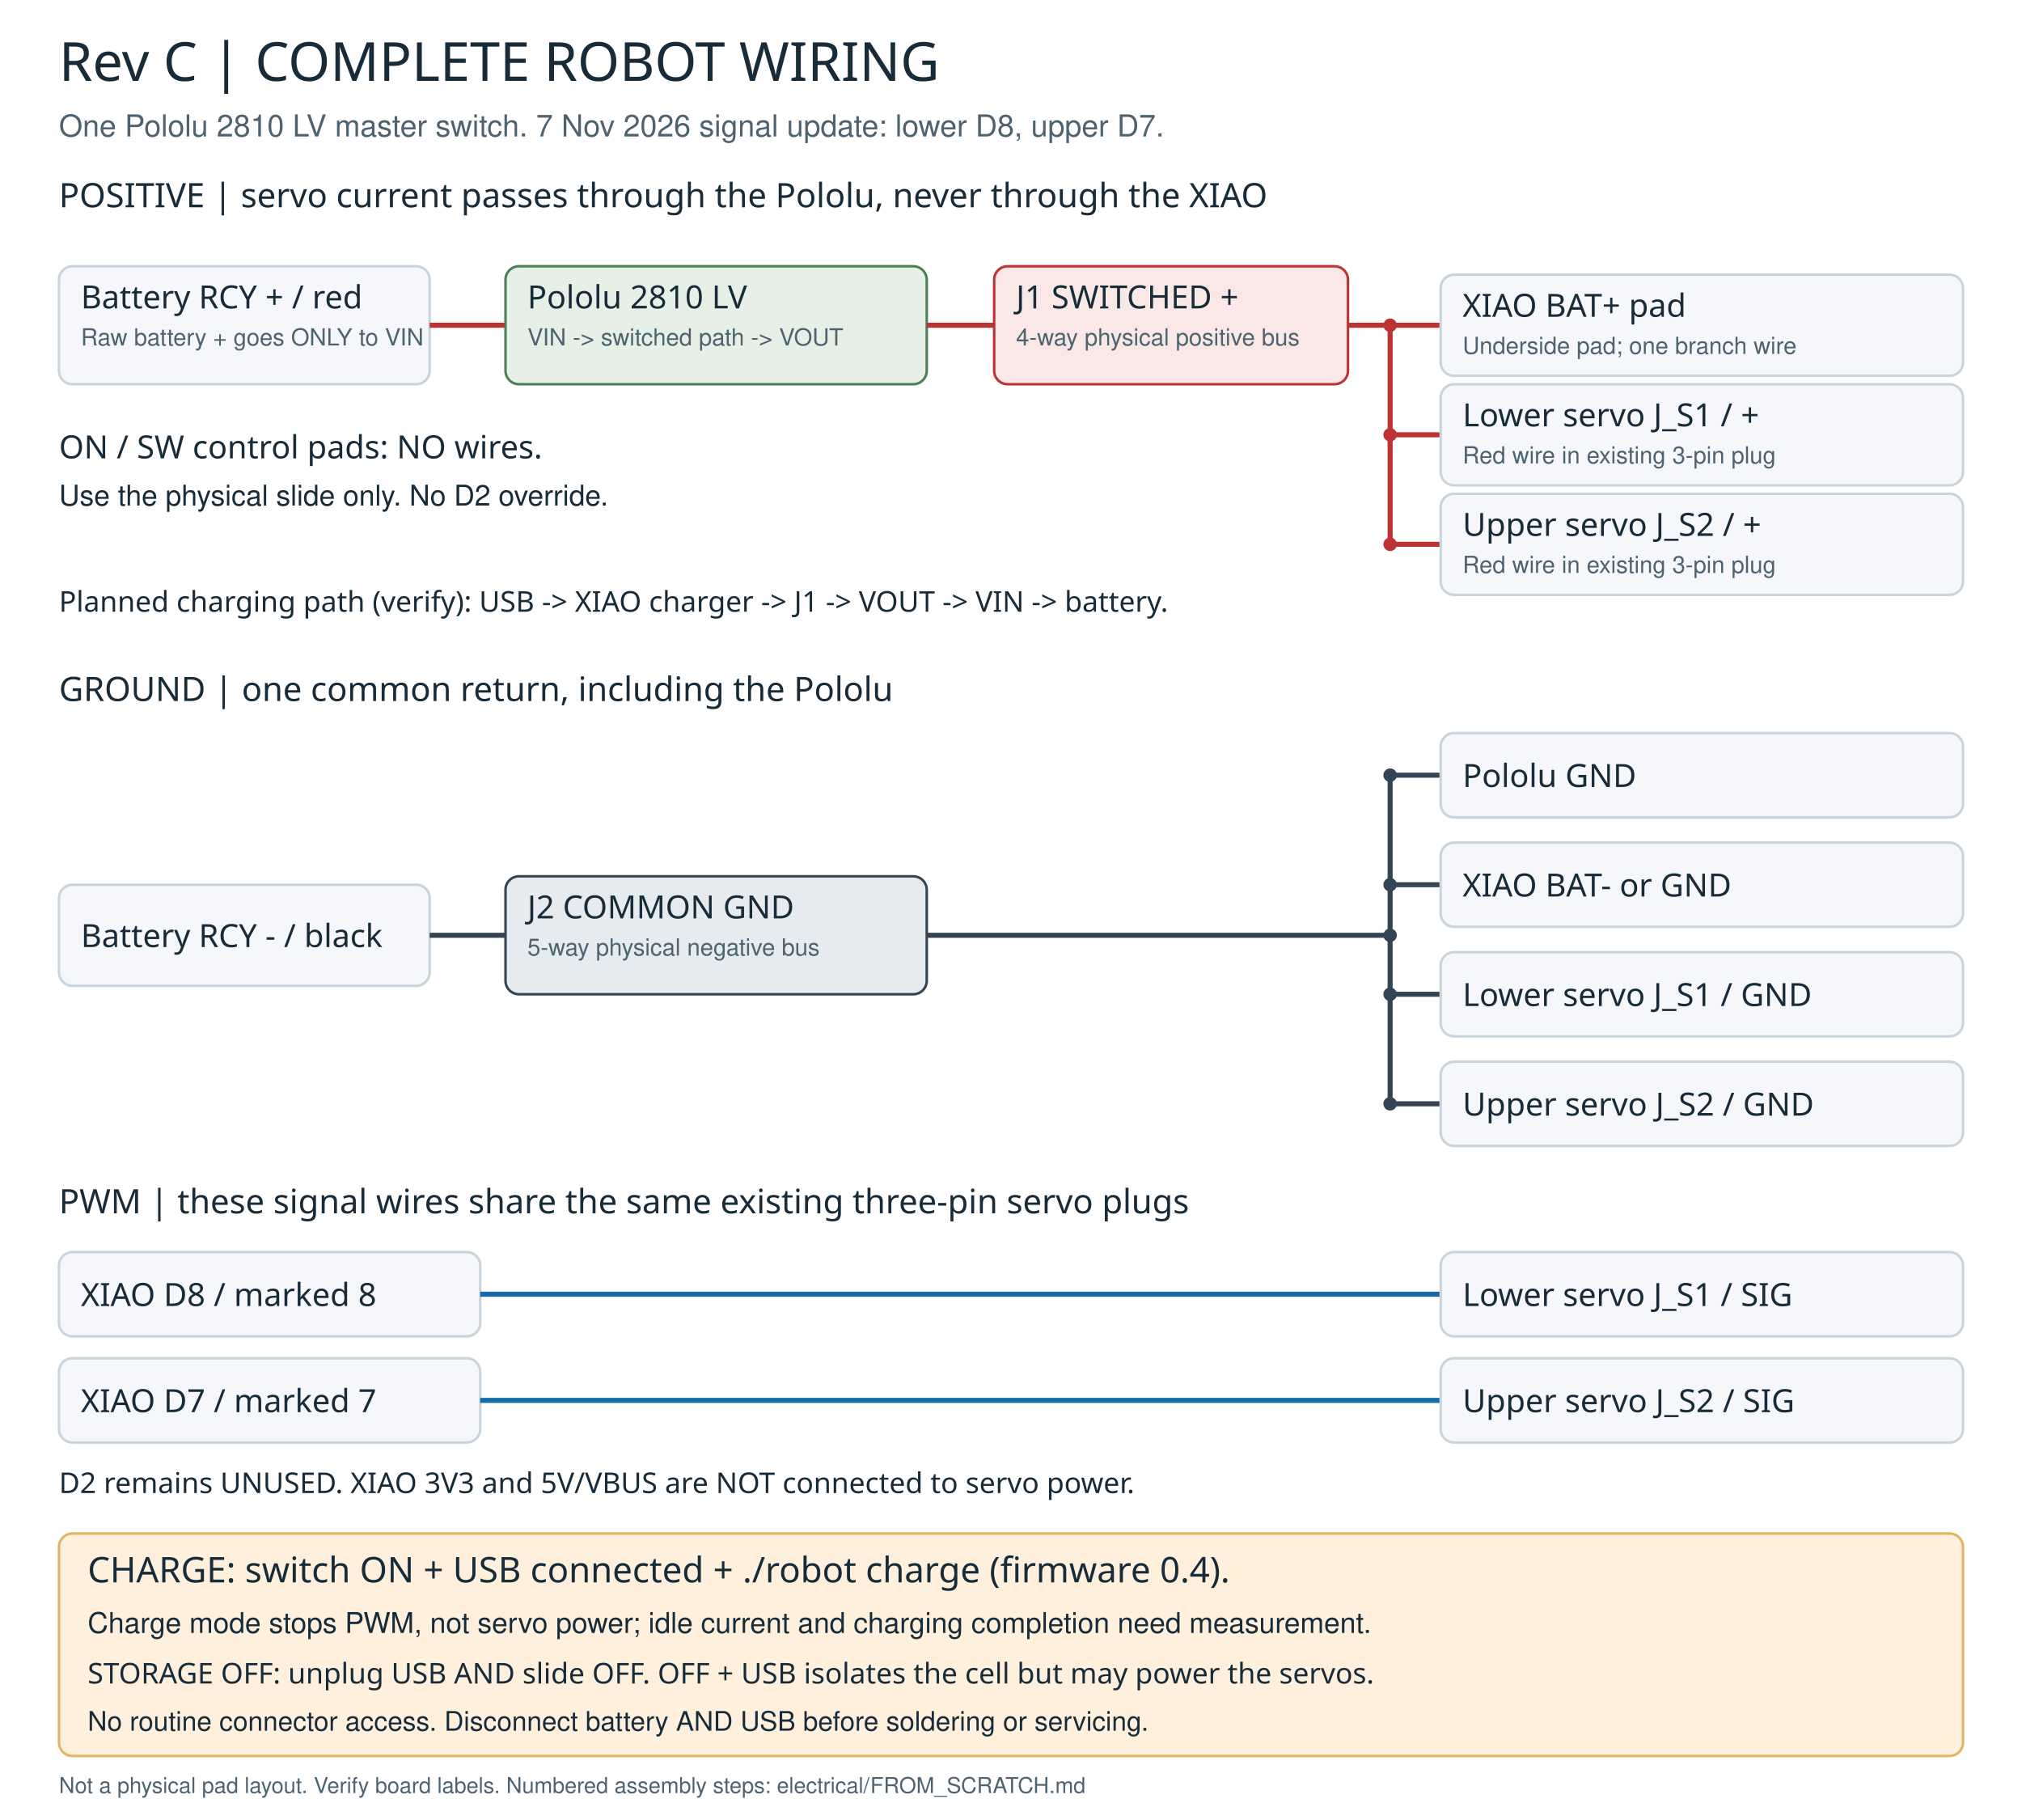
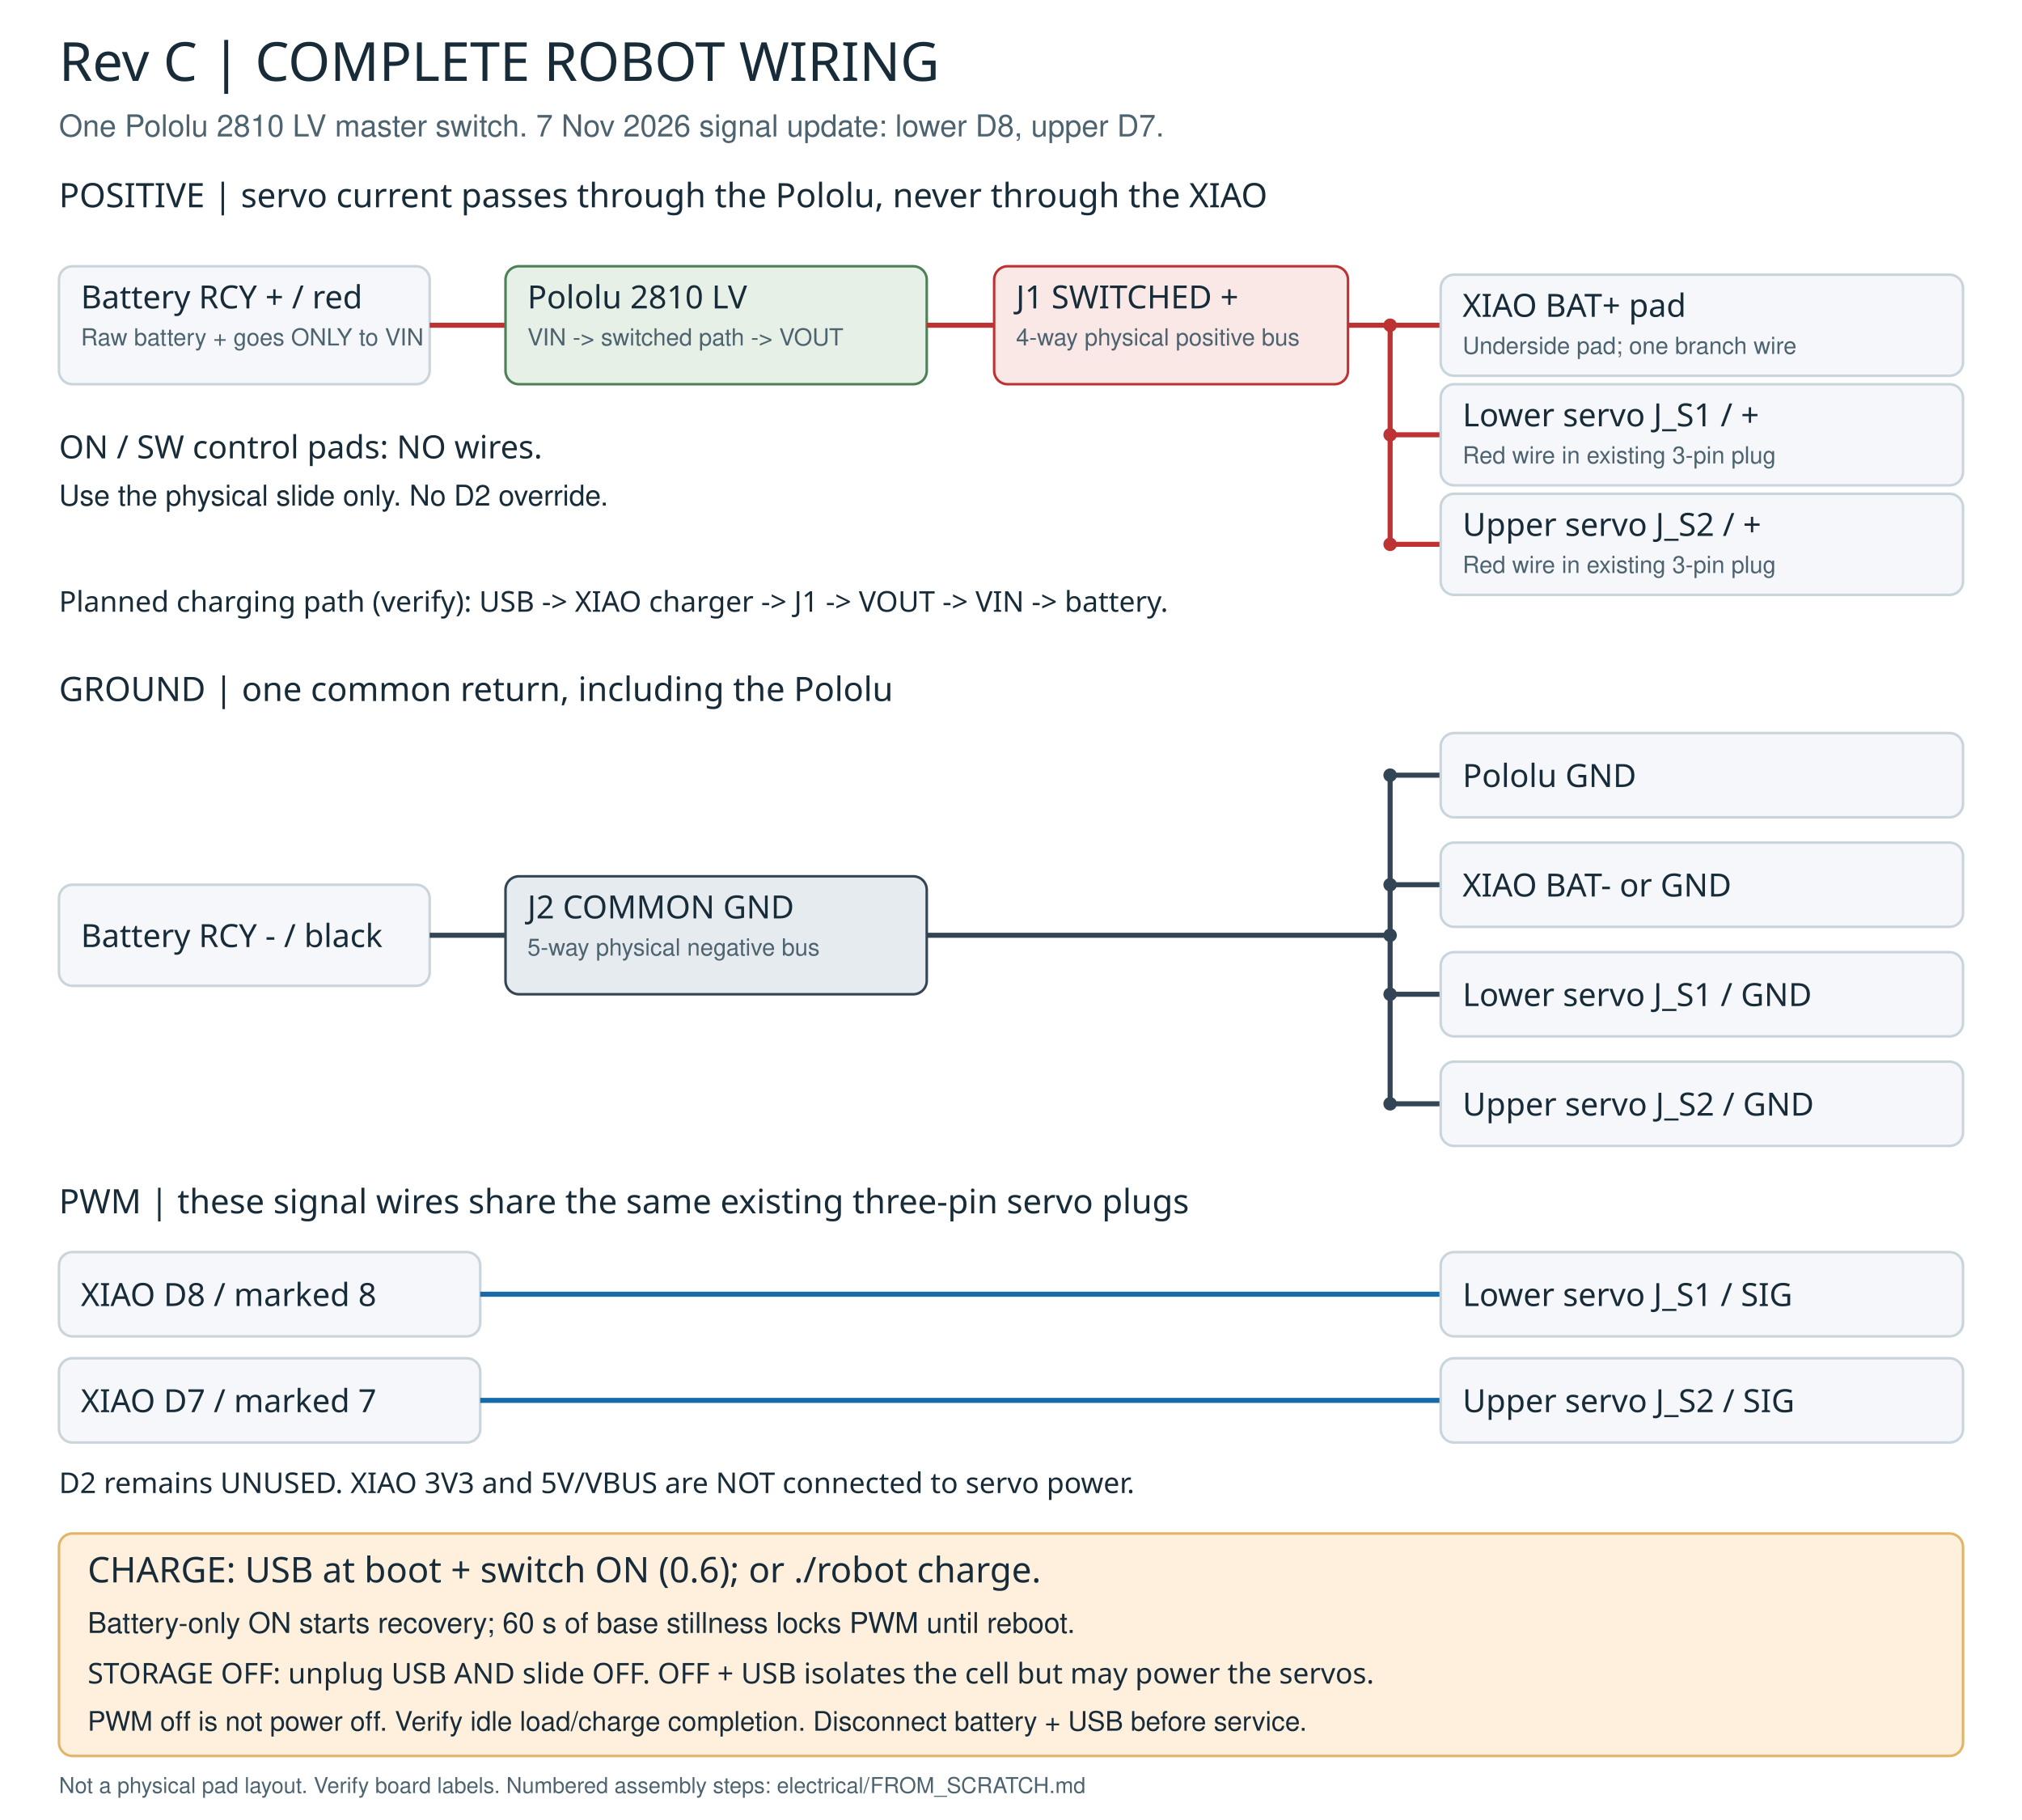
<svg xmlns="http://www.w3.org/2000/svg" width="1200" height="1080" preserveAspectRatio="xMinYMin meet" viewBox="0 0 1200 1080" version="1.0" fill-rule="evenodd">
  <clipPath id="clip">
    <rect x="0" y="0" width="1200" height="1080" />
  </clipPath>
  <g id="group" transform="scale(1,-1) translate(0,-1080)" style="clip-path: url(#clip)">
    <g transform="">
      <rect x="0" y="0" width="1200" height="1080" style="stroke: none; stroke-linecap: butt; stroke-width: 1; fill: rgb(100%,100%,100%); fill-rule: evenodd;" />
      <text x="35" y="1032" style="font-family: Helvetica-Bold; font-size: 32px;fill: rgb(9%,17%,22%); stroke:none;" transform="translate(0,2064) scale(1,-1)">Rev C | COMPLETE ROBOT WIRING</text>
      <text x="35" y="999" style="font-family: Helvetica; font-size: 18px;fill: rgb(30%,39%,44%); stroke:none;" transform="translate(0,1998) scale(1,-1)">One Pololu 2810 LV master switch. 7 Nov 2026 signal update: lower D8, upper D7.</text>
      <text x="35" y="957" style="font-family: Helvetica-Bold; font-size: 20px;fill: rgb(9%,17%,22%); stroke:none;" transform="translate(0,1914) scale(1,-1)">POSITIVE | servo current passes through the Pololu, never through the XIAO</text>
      <rect x="35" y="852" width="220" height="70" rx="8" ry="8" style="stroke: rgb(79%,83%,86%); stroke-linecap: butt; stroke-width: 1.5; fill: rgb(96%,97%,98%); fill-rule: evenodd;" />
      <text x="48" y="897" style="font-family: Helvetica-Bold; font-size: 19px;fill: rgb(9%,17%,22%); stroke:none;" transform="translate(0,1794) scale(1,-1)">Battery RCY + / red</text>
      <text x="48" y="875" style="font-family: Helvetica; font-size: 14px;fill: rgb(30%,39%,44%); stroke:none;" transform="translate(0,1750) scale(1,-1)">Raw battery + goes ONLY to VIN</text>
      <path d="M 255,887 L 300,887 Z" style="stroke: rgb(74%,20%,20%); stroke-linecap: butt; stroke-width: 3;" />
      <rect x="300" y="852" width="250" height="70" rx="8" ry="8" style="stroke: rgb(30%,50%,34%); stroke-linecap: butt; stroke-width: 1.5; fill: rgb(90%,94%,90%); fill-rule: evenodd;" />
      <text x="313" y="897" style="font-family: Helvetica-Bold; font-size: 19px;fill: rgb(9%,17%,22%); stroke:none;" transform="translate(0,1794) scale(1,-1)">Pololu 2810 LV</text>
      <text x="313" y="875" style="font-family: Helvetica; font-size: 14px;fill: rgb(30%,39%,44%); stroke:none;" transform="translate(0,1750) scale(1,-1)">VIN  -&gt; switched path -&gt;  VOUT</text>
      <path d="M 550,887 L 590,887 Z" style="stroke: rgb(74%,20%,20%); stroke-linecap: butt; stroke-width: 3;" />
      <rect x="590" y="852" width="210" height="70" rx="8" ry="8" style="stroke: rgb(74%,20%,20%); stroke-linecap: butt; stroke-width: 1.5; fill: rgb(98%,91%,90%); fill-rule: evenodd;" />
      <text x="603" y="897" style="font-family: Helvetica-Bold; font-size: 19px;fill: rgb(9%,17%,22%); stroke:none;" transform="translate(0,1794) scale(1,-1)">J1 SWITCHED +</text>
      <text x="603" y="875" style="font-family: Helvetica; font-size: 14px;fill: rgb(30%,39%,44%); stroke:none;" transform="translate(0,1750) scale(1,-1)">4-way physical positive bus</text>
      <path d="M 800,887 L 825,887 Z" style="stroke: rgb(74%,20%,20%); stroke-linecap: butt; stroke-width: 3;" />
      <path d="M 825,887 L 825,757 Z" style="stroke: rgb(74%,20%,20%); stroke-linecap: butt; stroke-width: 3;" />
      <path d="M 825,887 L 855,887 Z" style="stroke: rgb(74%,20%,20%); stroke-linecap: butt; stroke-width: 3;" />
      <circle cx="825" cy="887" r="4" style="stroke: none; stroke-linecap: butt; stroke-width: 1; fill: rgb(74%,20%,20%); fill-rule: evenodd;" />
      <rect x="855" y="857" width="310" height="60" rx="8" ry="8" style="stroke: rgb(79%,83%,86%); stroke-linecap: butt; stroke-width: 1.5; fill: rgb(96%,97%,98%); fill-rule: evenodd;" />
      <text x="868" y="892" style="font-family: Helvetica-Bold; font-size: 19px;fill: rgb(9%,17%,22%); stroke:none;" transform="translate(0,1784) scale(1,-1)">XIAO BAT+ pad</text>
      <text x="868" y="870" style="font-family: Helvetica; font-size: 14px;fill: rgb(30%,39%,44%); stroke:none;" transform="translate(0,1740) scale(1,-1)">Underside pad; one branch wire</text>
      <path d="M 825,822 L 855,822 Z" style="stroke: rgb(74%,20%,20%); stroke-linecap: butt; stroke-width: 3;" />
      <circle cx="825" cy="822" r="4" style="stroke: none; stroke-linecap: butt; stroke-width: 1; fill: rgb(74%,20%,20%); fill-rule: evenodd;" />
      <rect x="855" y="792" width="310" height="60" rx="8" ry="8" style="stroke: rgb(79%,83%,86%); stroke-linecap: butt; stroke-width: 1.5; fill: rgb(96%,97%,98%); fill-rule: evenodd;" />
      <text x="868" y="827" style="font-family: Helvetica-Bold; font-size: 19px;fill: rgb(9%,17%,22%); stroke:none;" transform="translate(0,1654) scale(1,-1)">Lower servo J_S1 / +</text>
      <text x="868" y="805" style="font-family: Helvetica; font-size: 14px;fill: rgb(30%,39%,44%); stroke:none;" transform="translate(0,1610) scale(1,-1)">Red wire in existing 3-pin plug</text>
      <path d="M 825,757 L 855,757 Z" style="stroke: rgb(74%,20%,20%); stroke-linecap: butt; stroke-width: 3;" />
      <circle cx="825" cy="757" r="4" style="stroke: none; stroke-linecap: butt; stroke-width: 1; fill: rgb(74%,20%,20%); fill-rule: evenodd;" />
      <rect x="855" y="727" width="310" height="60" rx="8" ry="8" style="stroke: rgb(79%,83%,86%); stroke-linecap: butt; stroke-width: 1.5; fill: rgb(96%,97%,98%); fill-rule: evenodd;" />
      <text x="868" y="762" style="font-family: Helvetica-Bold; font-size: 19px;fill: rgb(9%,17%,22%); stroke:none;" transform="translate(0,1524) scale(1,-1)">Upper servo J_S2 / +</text>
      <text x="868" y="740" style="font-family: Helvetica; font-size: 14px;fill: rgb(30%,39%,44%); stroke:none;" transform="translate(0,1480) scale(1,-1)">Red wire in existing 3-pin plug</text>
      <text x="35" y="808" style="font-family: Helvetica-Bold; font-size: 19px;fill: rgb(9%,17%,22%); stroke:none;" transform="translate(0,1616) scale(1,-1)">ON / SW control pads: NO wires.</text>
      <text x="35" y="780" style="font-family: Helvetica; font-size: 17px;fill: rgb(9%,17%,22%); stroke:none;" transform="translate(0,1560) scale(1,-1)">Use the physical slide only. No D2 override.</text>
      <text x="35" y="717" style="font-family: Helvetica-Bold; font-size: 17px;fill: rgb(9%,17%,22%); stroke:none;" transform="translate(0,1434) scale(1,-1)">Planned charging path (verify): USB -&gt; XIAO charger -&gt; J1 -&gt; VOUT -&gt; VIN -&gt; battery.</text>
      <text x="35" y="664" style="font-family: Helvetica-Bold; font-size: 20px;fill: rgb(9%,17%,22%); stroke:none;" transform="translate(0,1328) scale(1,-1)">GROUND | one common return, including the Pololu</text>
      <rect x="35" y="495" width="220" height="60" rx="8" ry="8" style="stroke: rgb(79%,83%,86%); stroke-linecap: butt; stroke-width: 1.5; fill: rgb(96%,97%,98%); fill-rule: evenodd;" />
      <text x="48" y="518.0" style="font-family: Helvetica-Bold; font-size: 19px;fill: rgb(9%,17%,22%); stroke:none;" transform="translate(0,1036) scale(1,-1)">Battery RCY - / black</text>
      <path d="M 255,525 L 300,525 Z" style="stroke: rgb(20%,27%,33%); stroke-linecap: butt; stroke-width: 3;" />
      <rect x="300" y="490" width="250" height="70" rx="8" ry="8" style="stroke: rgb(20%,27%,33%); stroke-linecap: butt; stroke-width: 1.5; fill: rgb(90%,92%,94%); fill-rule: evenodd;" />
      <text x="313" y="535" style="font-family: Helvetica-Bold; font-size: 19px;fill: rgb(9%,17%,22%); stroke:none;" transform="translate(0,1070) scale(1,-1)">J2 COMMON GND</text>
      <text x="313" y="513" style="font-family: Helvetica; font-size: 14px;fill: rgb(30%,39%,44%); stroke:none;" transform="translate(0,1026) scale(1,-1)">5-way physical negative bus</text>
      <path d="M 550,525 L 825,525 Z" style="stroke: rgb(20%,27%,33%); stroke-linecap: butt; stroke-width: 3;" />
      <path d="M 825,620 L 825,425 Z" style="stroke: rgb(20%,27%,33%); stroke-linecap: butt; stroke-width: 3;" />
      <path d="M 825,620 L 855,620 Z" style="stroke: rgb(20%,27%,33%); stroke-linecap: butt; stroke-width: 3;" />
      <circle cx="825" cy="620" r="4" style="stroke: none; stroke-linecap: butt; stroke-width: 1; fill: rgb(20%,27%,33%); fill-rule: evenodd;" />
      <rect x="855" y="595" width="310" height="50" rx="8" ry="8" style="stroke: rgb(79%,83%,86%); stroke-linecap: butt; stroke-width: 1.5; fill: rgb(96%,97%,98%); fill-rule: evenodd;" />
      <text x="868" y="613.0" style="font-family: Helvetica-Bold; font-size: 19px;fill: rgb(9%,17%,22%); stroke:none;" transform="translate(0,1226) scale(1,-1)">Pololu GND</text>
      <path d="M 825,555 L 855,555 Z" style="stroke: rgb(20%,27%,33%); stroke-linecap: butt; stroke-width: 3;" />
      <circle cx="825" cy="555" r="4" style="stroke: none; stroke-linecap: butt; stroke-width: 1; fill: rgb(20%,27%,33%); fill-rule: evenodd;" />
      <rect x="855" y="530" width="310" height="50" rx="8" ry="8" style="stroke: rgb(79%,83%,86%); stroke-linecap: butt; stroke-width: 1.5; fill: rgb(96%,97%,98%); fill-rule: evenodd;" />
      <text x="868" y="548.0" style="font-family: Helvetica-Bold; font-size: 19px;fill: rgb(9%,17%,22%); stroke:none;" transform="translate(0,1096) scale(1,-1)">XIAO BAT- or GND</text>
      <path d="M 825,490 L 855,490 Z" style="stroke: rgb(20%,27%,33%); stroke-linecap: butt; stroke-width: 3;" />
      <circle cx="825" cy="490" r="4" style="stroke: none; stroke-linecap: butt; stroke-width: 1; fill: rgb(20%,27%,33%); fill-rule: evenodd;" />
      <rect x="855" y="465" width="310" height="50" rx="8" ry="8" style="stroke: rgb(79%,83%,86%); stroke-linecap: butt; stroke-width: 1.5; fill: rgb(96%,97%,98%); fill-rule: evenodd;" />
      <text x="868" y="483.0" style="font-family: Helvetica-Bold; font-size: 19px;fill: rgb(9%,17%,22%); stroke:none;" transform="translate(0,966) scale(1,-1)">Lower servo J_S1 / GND</text>
      <path d="M 825,425 L 855,425 Z" style="stroke: rgb(20%,27%,33%); stroke-linecap: butt; stroke-width: 3;" />
      <circle cx="825" cy="425" r="4" style="stroke: none; stroke-linecap: butt; stroke-width: 1; fill: rgb(20%,27%,33%); fill-rule: evenodd;" />
      <rect x="855" y="400" width="310" height="50" rx="8" ry="8" style="stroke: rgb(79%,83%,86%); stroke-linecap: butt; stroke-width: 1.5; fill: rgb(96%,97%,98%); fill-rule: evenodd;" />
      <text x="868" y="418.0" style="font-family: Helvetica-Bold; font-size: 19px;fill: rgb(9%,17%,22%); stroke:none;" transform="translate(0,836) scale(1,-1)">Upper servo J_S2 / GND</text>
      <circle cx="825" cy="525" r="4" style="stroke: none; stroke-linecap: butt; stroke-width: 1; fill: rgb(20%,27%,33%); fill-rule: evenodd;" />
      <text x="35" y="360" style="font-family: Helvetica-Bold; font-size: 20px;fill: rgb(9%,17%,22%); stroke:none;" transform="translate(0,720) scale(1,-1)">PWM | these signal wires share the same existing three-pin servo plugs</text>
      <rect x="35" y="287" width="250" height="50" rx="8" ry="8" style="stroke: rgb(79%,83%,86%); stroke-linecap: butt; stroke-width: 1.5; fill: rgb(96%,97%,98%); fill-rule: evenodd;" />
      <text x="48" y="305.0" style="font-family: Helvetica-Bold; font-size: 19px;fill: rgb(9%,17%,22%); stroke:none;" transform="translate(0,610) scale(1,-1)">XIAO D8 / marked 8</text>
      <path d="M 285,312 L 855,312 Z" style="stroke: rgb(9%,42%,66%); stroke-linecap: butt; stroke-width: 3;" />
      <rect x="855" y="287" width="310" height="50" rx="8" ry="8" style="stroke: rgb(79%,83%,86%); stroke-linecap: butt; stroke-width: 1.5; fill: rgb(96%,97%,98%); fill-rule: evenodd;" />
      <text x="868" y="305.0" style="font-family: Helvetica-Bold; font-size: 19px;fill: rgb(9%,17%,22%); stroke:none;" transform="translate(0,610) scale(1,-1)">Lower servo J_S1 / SIG</text>
      <rect x="35" y="224" width="250" height="50" rx="8" ry="8" style="stroke: rgb(79%,83%,86%); stroke-linecap: butt; stroke-width: 1.5; fill: rgb(96%,97%,98%); fill-rule: evenodd;" />
      <text x="48" y="242.0" style="font-family: Helvetica-Bold; font-size: 19px;fill: rgb(9%,17%,22%); stroke:none;" transform="translate(0,484) scale(1,-1)">XIAO D7 / marked 7</text>
      <path d="M 285,249 L 855,249 Z" style="stroke: rgb(9%,42%,66%); stroke-linecap: butt; stroke-width: 3;" />
      <rect x="855" y="224" width="310" height="50" rx="8" ry="8" style="stroke: rgb(79%,83%,86%); stroke-linecap: butt; stroke-width: 1.5; fill: rgb(96%,97%,98%); fill-rule: evenodd;" />
      <text x="868" y="242.0" style="font-family: Helvetica-Bold; font-size: 19px;fill: rgb(9%,17%,22%); stroke:none;" transform="translate(0,484) scale(1,-1)">Upper servo J_S2 / SIG</text>
      <text x="35" y="194" style="font-family: Helvetica-Bold; font-size: 17px;fill: rgb(9%,17%,22%); stroke:none;" transform="translate(0,388) scale(1,-1)">D2 remains UNUSED. XIAO 3V3 and 5V/VBUS are NOT connected to servo power.</text>
      <rect x="35" y="38" width="1130" height="132" rx="8" ry="8" style="stroke: rgb(89%,70%,40%); stroke-linecap: butt; stroke-width: 1.5; fill: rgb(100%,94%,87%); fill-rule: evenodd;" />
      <text x="48" y="97.0" style="font-family: Helvetica-Bold; font-size: 19px;fill: rgb(9%,17%,22%); stroke:none;" transform="translate(0,194) scale(1,-1)" />
-       <text x="52" y="141" style="font-family: Helvetica-Bold; font-size: 21px;fill: rgb(9%,17%,22%); stroke:none;" transform="translate(0,282) scale(1,-1)">CHARGE: switch ON + USB connected + ./robot charge (firmware 0.4).</text>
-       <text x="52" y="111" style="font-family: Helvetica; font-size: 17px;fill: rgb(9%,17%,22%); stroke:none;" transform="translate(0,222) scale(1,-1)">Charge mode stops PWM, not servo power; idle current and charging completion need measurement.</text>
+       <text x="52" y="141" style="font-family: Helvetica-Bold; font-size: 21px;fill: rgb(9%,17%,22%); stroke:none;" transform="translate(0,282) scale(1,-1)">CHARGE: USB at boot + switch ON (0.6); or ./robot charge.</text>
+       <text x="52" y="111" style="font-family: Helvetica; font-size: 17px;fill: rgb(9%,17%,22%); stroke:none;" transform="translate(0,222) scale(1,-1)">Battery-only ON starts recovery; 60 s of base stillness locks PWM until reboot.</text>
      <text x="52" y="81" style="font-family: Helvetica-Bold; font-size: 17px;fill: rgb(9%,17%,22%); stroke:none;" transform="translate(0,162) scale(1,-1)">STORAGE OFF: unplug USB AND slide OFF. OFF + USB isolates the cell but may power the servos.</text>
-       <text x="52" y="53" style="font-family: Helvetica; font-size: 16px;fill: rgb(9%,17%,22%); stroke:none;" transform="translate(0,106) scale(1,-1)">No routine connector access. Disconnect battery AND USB before soldering or servicing.</text>
+       <text x="52" y="53" style="font-family: Helvetica; font-size: 16px;fill: rgb(9%,17%,22%); stroke:none;" transform="translate(0,106) scale(1,-1)">PWM off is not power off. Verify idle load/charge completion. Disconnect battery + USB before service.</text>
      <text x="35" y="16" style="font-family: Helvetica; font-size: 13px;fill: rgb(30%,39%,44%); stroke:none;" transform="translate(0,32) scale(1,-1)">Not a physical pad layout. Verify board labels. Numbered assembly steps: electrical/FROM_SCRATCH.md</text>
    </g>
  </g>
</svg>
